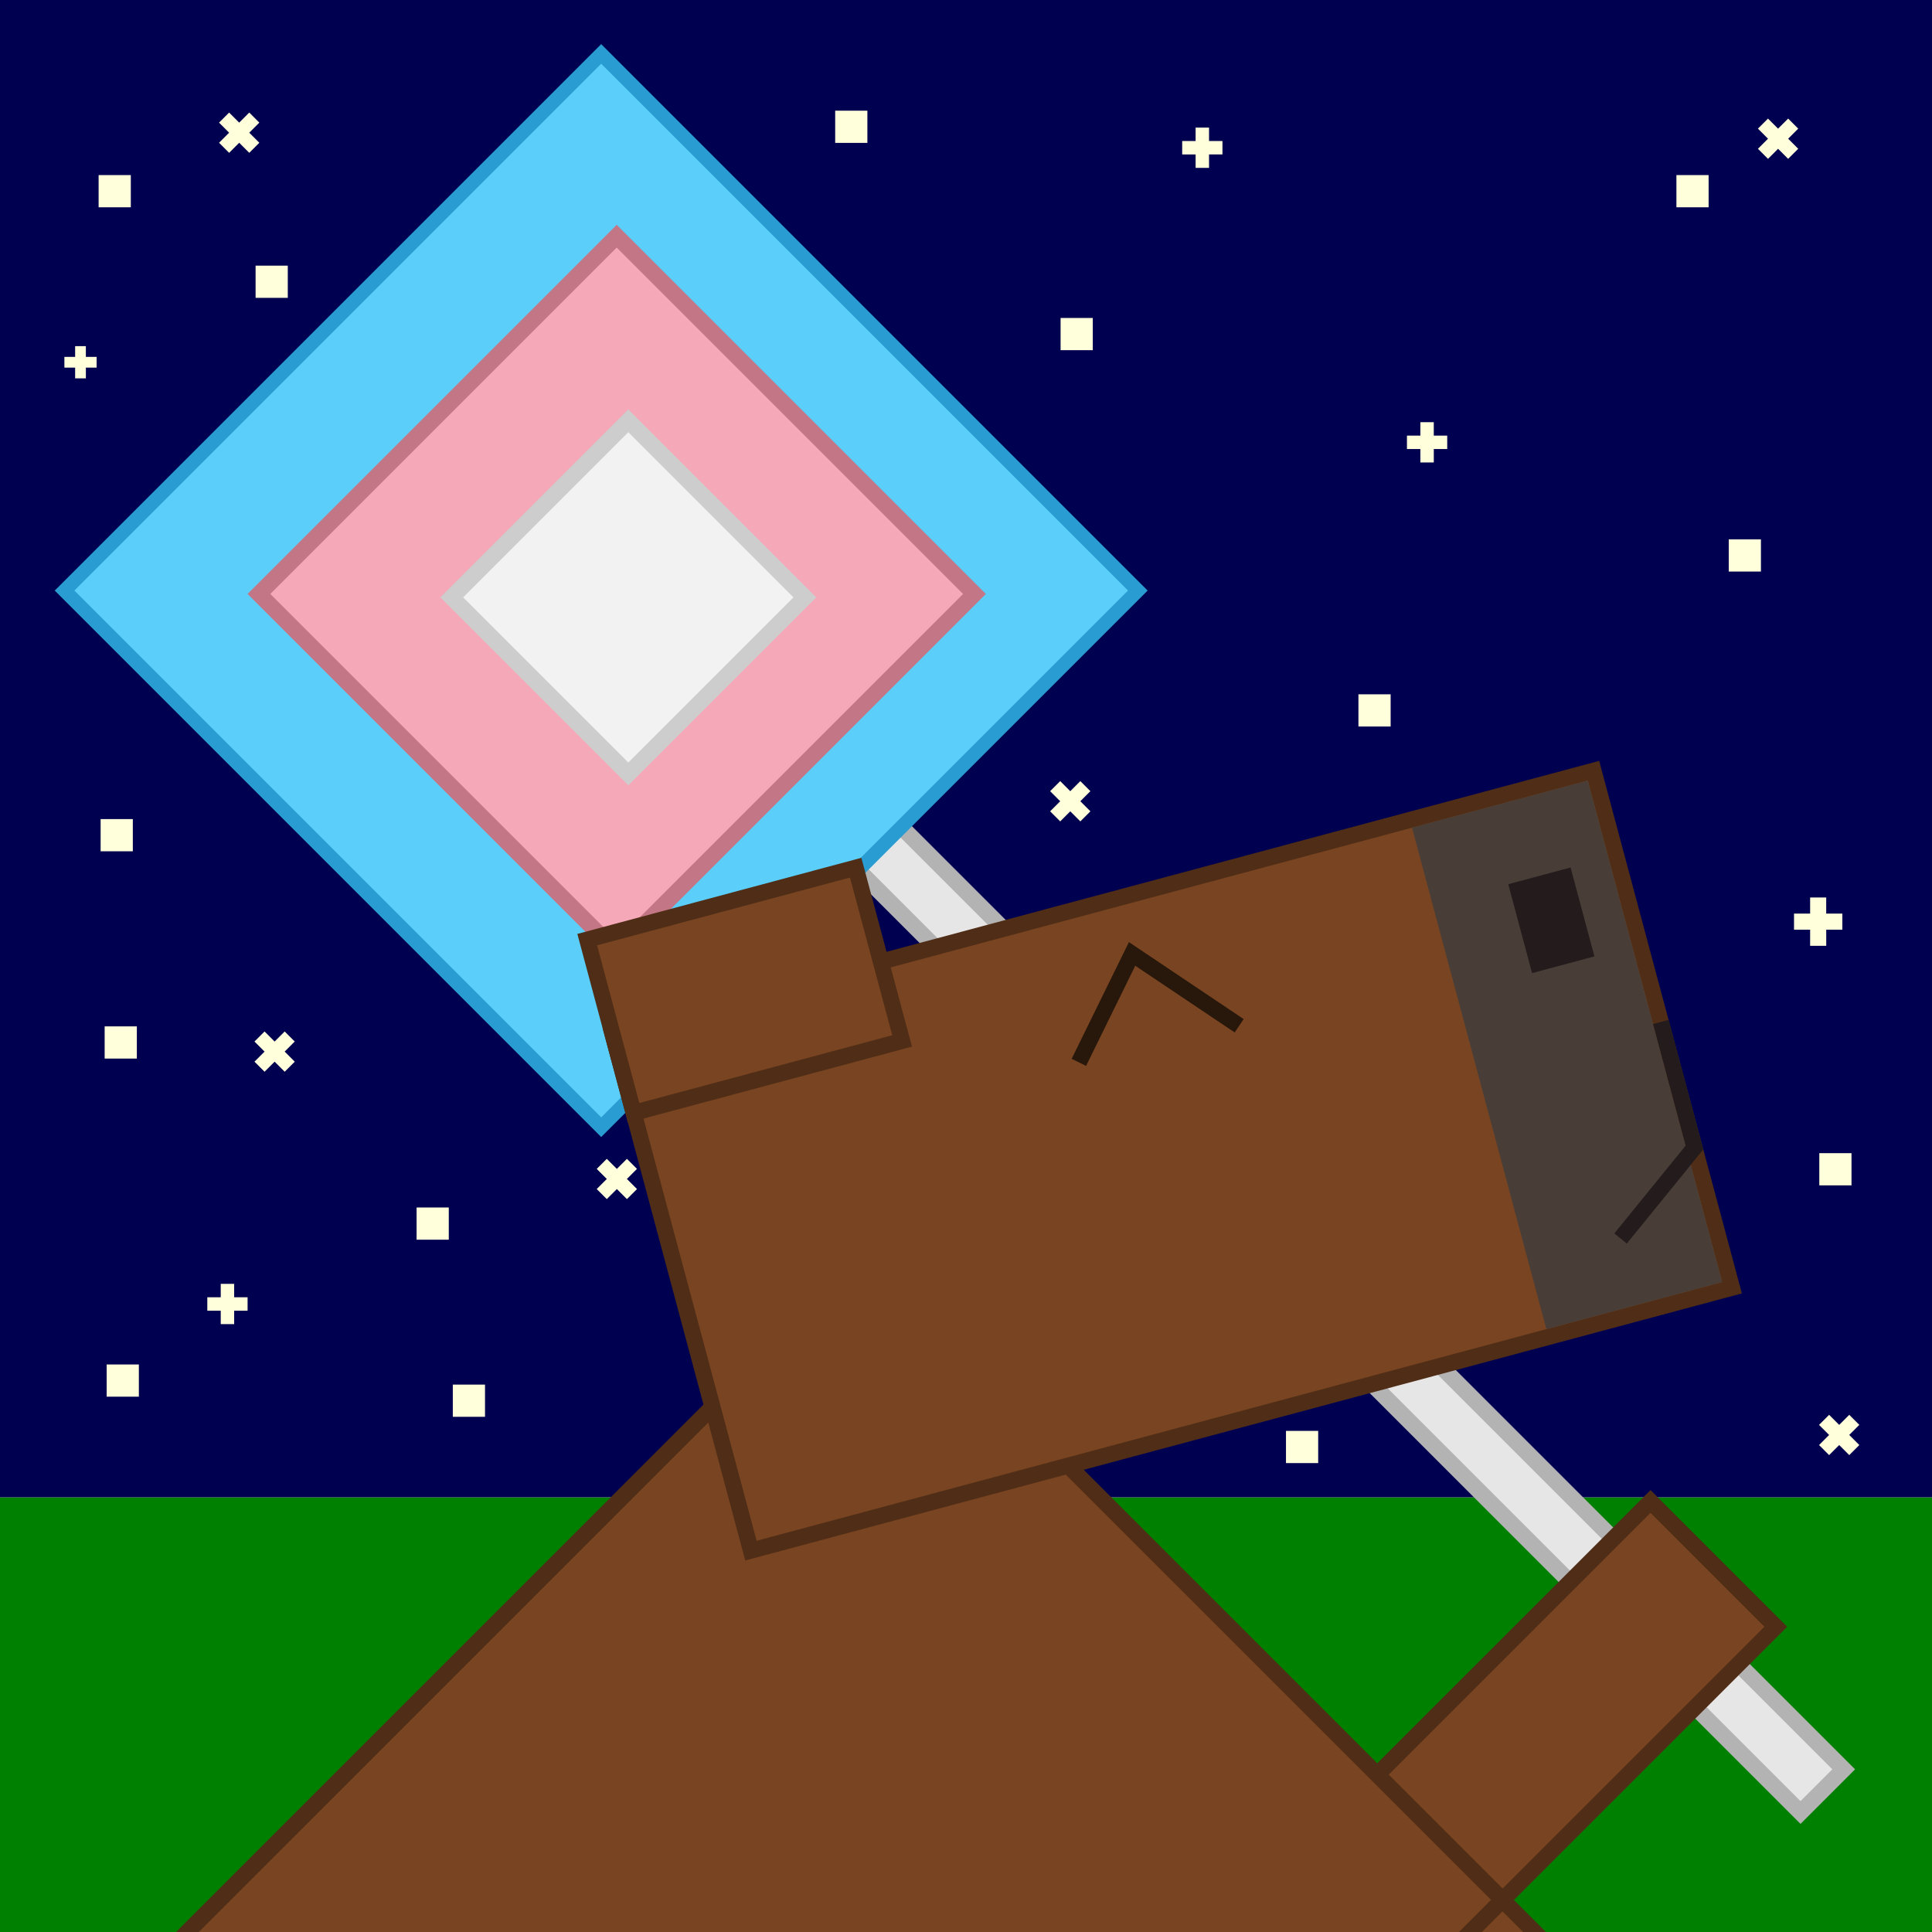
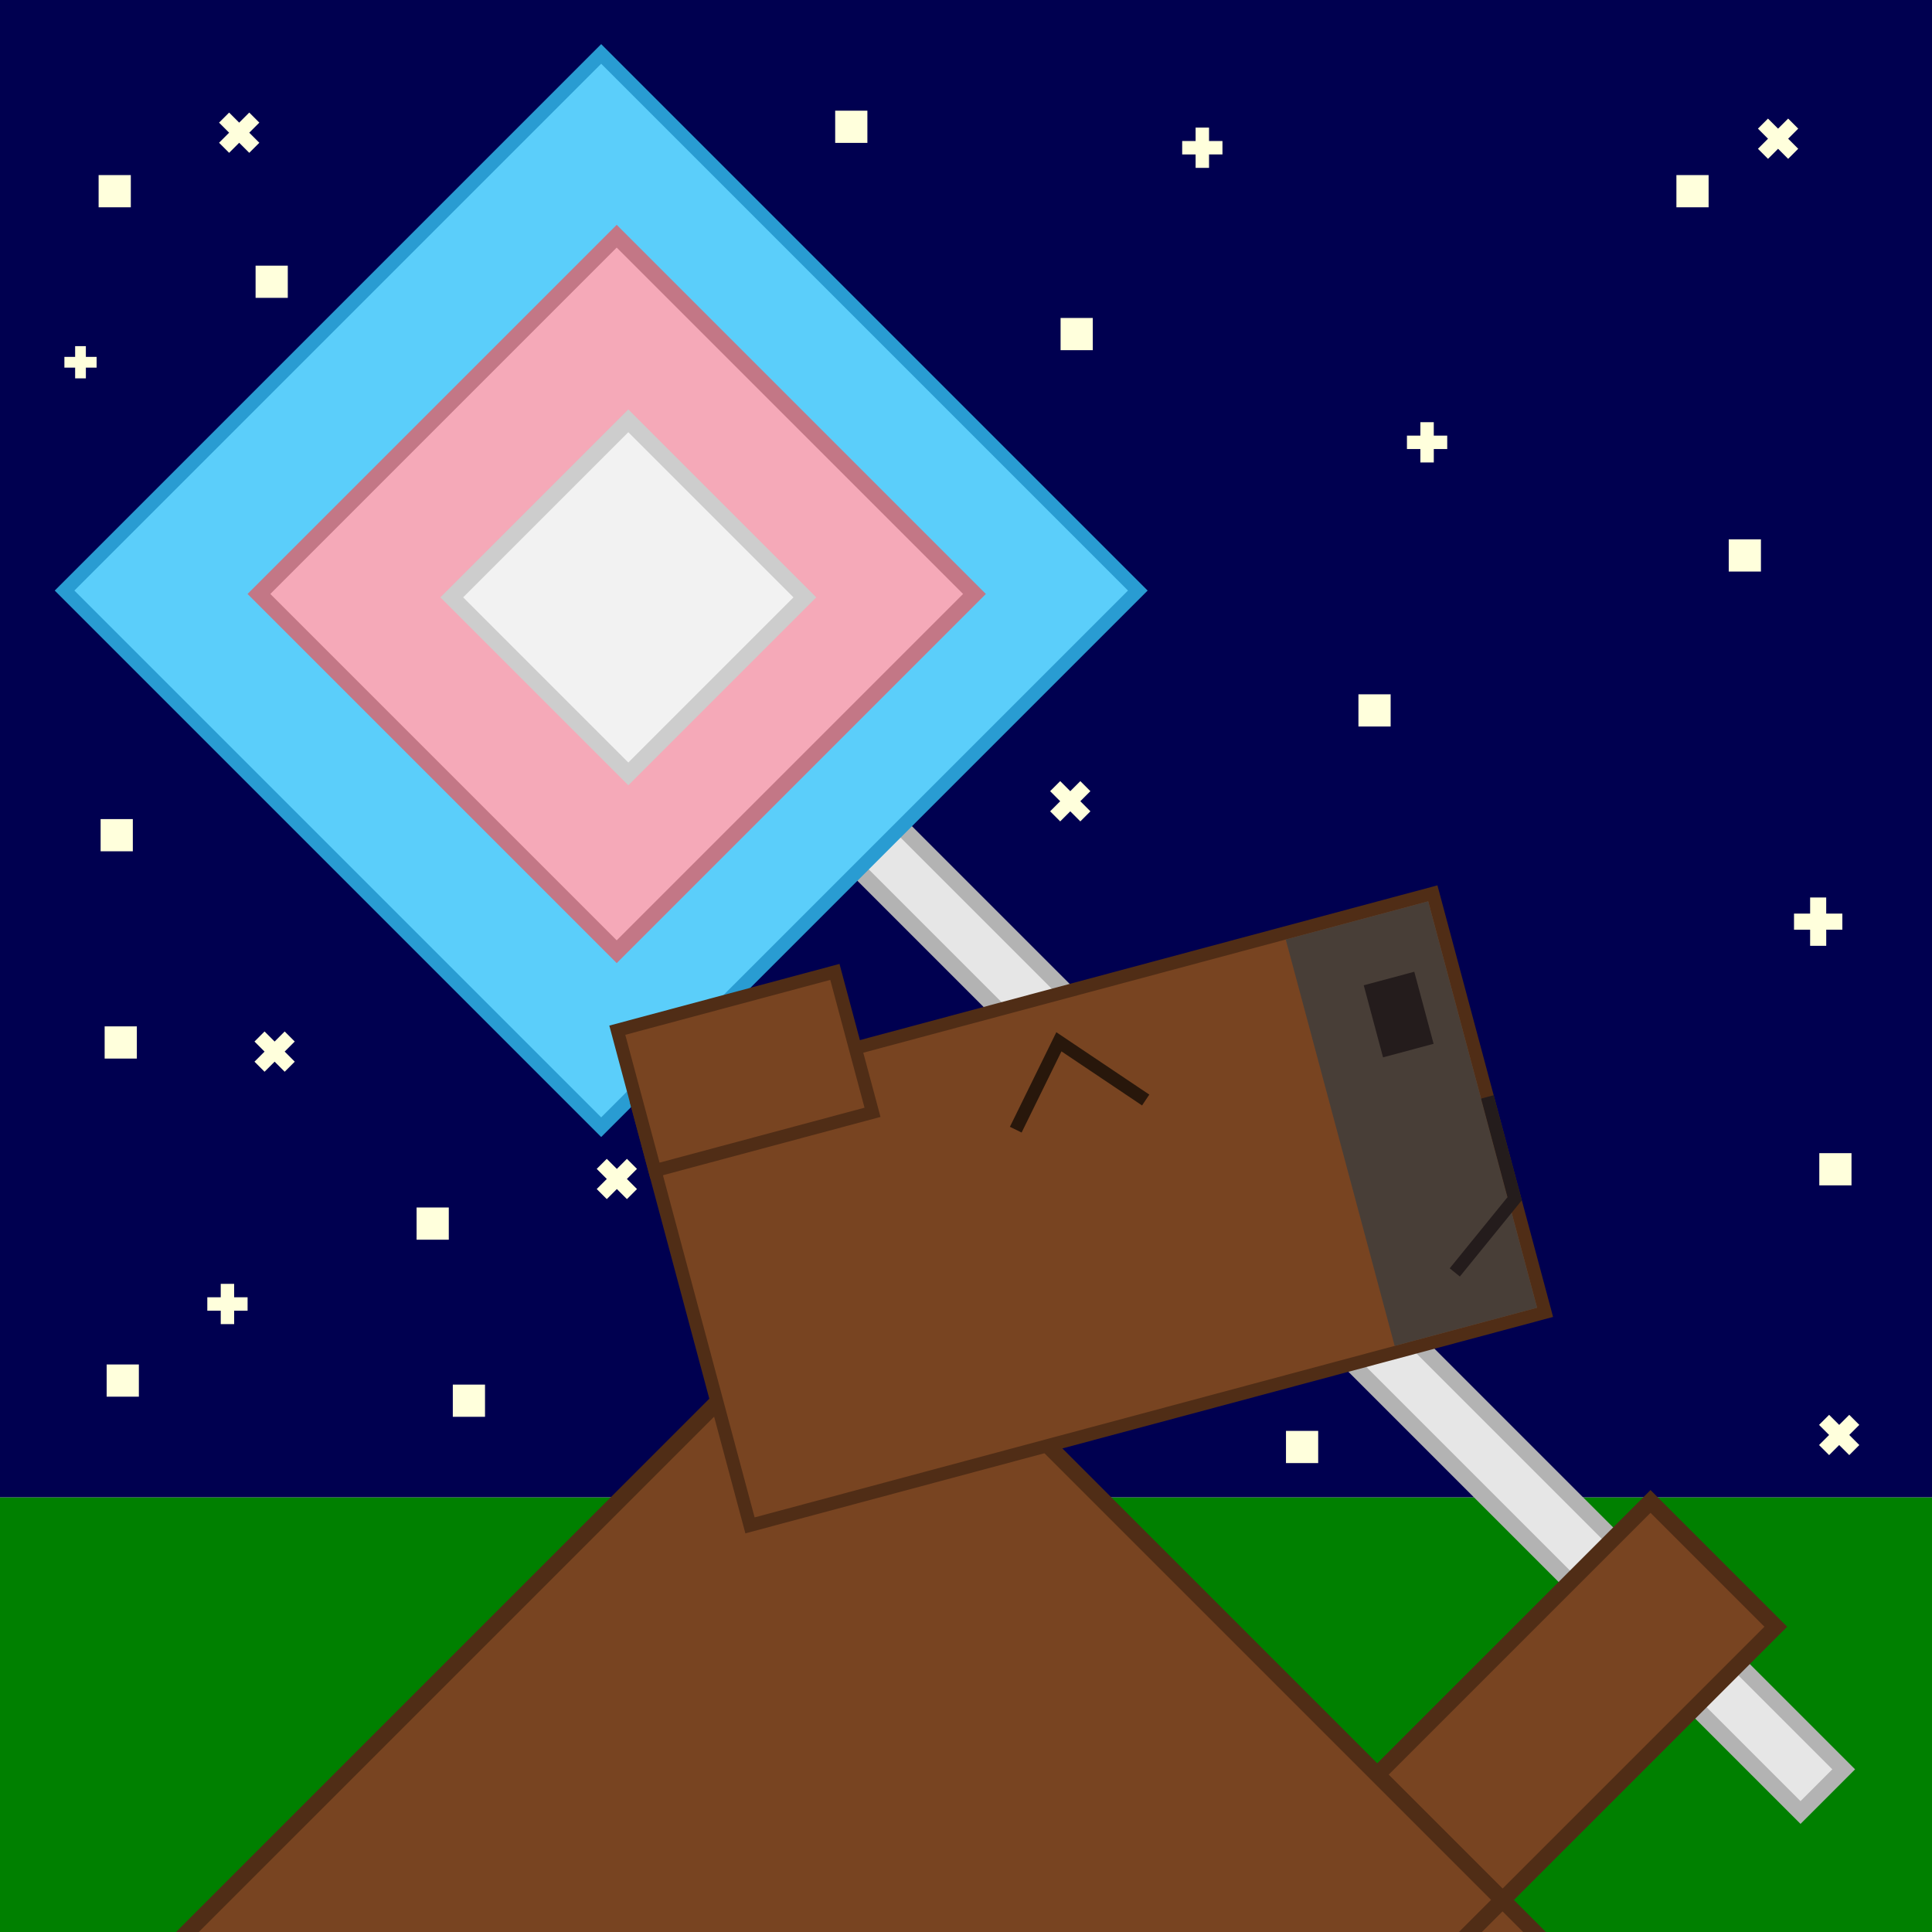
<svg xmlns="http://www.w3.org/2000/svg" width="120" height="120" viewBox="0 0 120 120" version="1.1" id="svg5">
  <defs id="defs2">
    <clipPath clipPathUnits="userSpaceOnUse" id="clipPath12006">
      <rect style="fill:#ffffdc;fill-opacity:1;stroke:none;stroke-width:1;stroke-miterlimit:4;stroke-dasharray:none;stroke-opacity:1" id="rect12008" width="120" height="120" x="6.403" y="-2.735" />
    </clipPath>
  </defs>
  <g id="layer4">
    <rect style="fill:#008000;fill-opacity:1;stroke:none;stroke-width:0.383;stroke-miterlimit:4;stroke-dasharray:none;stroke-opacity:1" id="rect6372" width="120" height="27" x="-8.9698045e-09" y="93" />
    <rect style="fill:#000050;fill-opacity:1;stroke:none;stroke-width:0.931;stroke-miterlimit:4;stroke-dasharray:none;stroke-opacity:1" id="rect6622" width="120" height="93" x="-8.9698045e-09" y="0" />
    <rect style="fill:#ffffdc;fill-opacity:1;stroke:none;stroke-width:1.029;stroke-miterlimit:4;stroke-dasharray:none;stroke-opacity:1" id="rect7481-6" width="2" height="2" x="6.5" y="63.75" />
    <rect style="fill:#ffffdc;fill-opacity:1;stroke:none;stroke-width:1.029;stroke-miterlimit:4;stroke-dasharray:none;stroke-opacity:1" id="rect7481-6-0" width="2" height="2" x="28.125" y="86" />
    <rect style="fill:#ffffdc;fill-opacity:1;stroke:none;stroke-width:1.029;stroke-miterlimit:4;stroke-dasharray:none;stroke-opacity:1" id="rect7481-6-27-9" width="2" height="2" x="6.625" y="84.75" />
    <rect style="fill:#ffffdc;fill-opacity:1;stroke:none;stroke-width:1.029;stroke-miterlimit:4;stroke-dasharray:none;stroke-opacity:1" id="rect7481-6-27-9-3-6-0-6" width="2" height="2" x="65.875" y="19.75" />
    <rect style="fill:#ffffdc;fill-opacity:1;stroke:none;stroke-width:1.029;stroke-miterlimit:4;stroke-dasharray:none;stroke-opacity:1" id="rect7481-6-27-9-3-6-0-2" width="2" height="2" x="104.125" y="10.875" />
    <rect style="fill:#ffffdc;fill-opacity:1;stroke:none;stroke-width:1.029;stroke-miterlimit:4;stroke-dasharray:none;stroke-opacity:1" id="rect7481-6-27-9-3-6-0-61" width="2" height="2" x="107.375" y="33.5" />
    <rect style="fill:#ffffdc;fill-opacity:1;stroke:none;stroke-width:1.029;stroke-miterlimit:4;stroke-dasharray:none;stroke-opacity:1" id="rect7481-6-27-9-3-6-0-8" width="2" height="2" x="84.375" y="43.125" />
    <rect style="fill:#ffffdc;fill-opacity:1;stroke:none;stroke-width:1.029;stroke-miterlimit:4;stroke-dasharray:none;stroke-opacity:1" id="rect7481-6-27-9-3-6-0-9" width="2" height="2" x="113" y="71.625" />
    <rect style="fill:#ffffdc;fill-opacity:1;stroke:none;stroke-width:1.029;stroke-miterlimit:4;stroke-dasharray:none;stroke-opacity:1" id="rect7481-6-27-9-3-6-0-23-7-5" width="2" height="2" x="51.875" y="6.875" />
    <g id="g10363" transform="matrix(1.25,0,0,1.25,46.71892,1.554146)">
      <path id="rect7481-6-27-9-3-6-0-23-7-5-2" style="fill:#ffffdc;stroke-width:0.343" d="m 22.034,5.097 v 0.667 h -0.667 v 0.667 h 0.667 v 0.667 h 0.667 V 6.43 h 0.667 V 5.764 H 22.701 V 5.097 Z" />
    </g>
    <g id="g10363-1" transform="matrix(0.9374994,0.9374994,-0.9374994,0.9374994,68.92599,29.18763)">
      <path id="rect7481-6-27-9-3-6-0-23-7-5-2-2" style="fill:#ffffdc;stroke-width:0.343" d="m 55.8,6.803 v 0.667 h -0.667 v 0.667 h 0.667 v 0.667 h 0.667 V 8.137 h 0.667 V 7.47 H 56.466 V 6.803 Z" />
    </g>
    <g id="g10363-1-9" transform="matrix(0.9374994,0.9374994,-0.9374994,0.9374994,-28.2524,5.37646)">
      <path id="rect7481-6-27-9-3-6-0-23-7-5-2-2-3" style="fill:#ffffdc;stroke-width:0.343" d="m 55.8,6.803 v 0.667 h -0.667 v 0.667 h 0.667 v 0.667 h 0.667 V 8.137 h 0.667 V 7.47 H 56.466 V 6.803 Z" />
    </g>
    <g id="g10363-1-9-1" transform="matrix(1.25,0,0,1.25,-56.03943,71.23863)">
      <path id="rect7481-6-27-9-3-6-0-23-7-5-2-2-3-9" style="fill:#ffffdc;stroke-width:0.343" d="m 55.8,6.803 v 0.667 h -0.667 v 0.667 h 0.667 v 0.667 h 0.667 V 8.137 h 0.667 V 7.47 H 56.466 V 6.803 Z" />
    </g>
    <g id="g10363-1-9-1-1" transform="matrix(0.9374994,0.9374994,-0.9374994,0.9374994,-6.994999,13.28722)">
      <path id="rect7481-6-27-9-3-6-0-23-7-5-2-2-3-9-0" style="fill:#ffffdc;stroke-width:0.343" d="m 55.8,6.803 v 0.667 h -0.667 v 0.667 h 0.667 v 0.667 h 0.667 V 8.137 h 0.667 V 7.47 H 56.466 V 6.803 Z" />
    </g>
    <g id="g10363-1-9-1-4" transform="translate(-51.13312,14.6967)">
      <path id="rect7481-6-27-9-3-6-0-23-7-5-2-2-3-9-7" style="fill:#ffffdc;stroke-width:0.343" d="m 55.8,6.803 v 0.667 h -0.667 v 0.667 h 0.667 v 0.667 h 0.667 V 8.137 h 0.667 V 7.47 H 56.466 V 6.803 Z" />
    </g>
    <g id="g10363-1-9-1-4-8" transform="matrix(0.9374994,-0.9374994,0.9374994,0.9374994,-45.0839,53.55118)">
      <path id="rect7481-6-27-9-3-6-0-23-7-5-2-2-3-9-7-4" style="fill:#ffffdc;stroke-width:0.343" d="m 55.8,6.803 v 0.667 h -0.667 v 0.667 h 0.667 v 0.667 h 0.667 V 8.137 h 0.667 V 7.47 H 56.466 V 6.803 Z" />
    </g>
    <g id="g10363-3" transform="matrix(1.25,0,0,1.25,18.47195,17.71948)">
      <path id="rect7481-6-27-9-3-6-0-23-7-5-2-6" style="fill:#ffffdc;stroke-width:0.343" d="m 55.8,6.803 v 0.667 h -0.667 v 0.667 h 0.667 v 0.667 h 0.667 V 8.137 h 0.667 V 7.47 H 56.466 V 6.803 Z" />
    </g>
    <g id="g10363-3-6" transform="matrix(0.9374994,0.9374994,-0.9374994,0.9374994,21.16713,-10.17346)">
      <path id="rect7481-6-27-9-3-6-0-23-7-5-2-6-3" style="fill:#ffffdc;stroke-width:0.343" d="m 55.8,6.803 v 0.667 h -0.667 v 0.667 h 0.667 v 0.667 h 0.667 V 8.137 h 0.667 V 7.47 H 56.466 V 6.803 Z" />
    </g>
    <g id="g10363-3-3" transform="matrix(0.9374994,-0.9374994,0.9374994,0.9374994,50.49871,53.92487)">
      <path id="rect7481-6-27-9-3-6-0-23-7-5-2-6-6" style="fill:#ffffdc;stroke-width:0.343" d="m 55.8,6.803 v 0.667 h -0.667 v 0.667 h 0.667 v 0.667 h 0.667 V 8.137 h 0.667 V 7.47 H 56.466 V 6.803 Z" />
    </g>
    <g id="g10363-3-5" transform="matrix(1.5,0,0,1.5,28.7303,45.54037)">
      <path id="rect7481-6-27-9-3-6-0-23-7-5-2-6-0" style="fill:#ffffdc;stroke-width:0.343" d="m 55.8,6.803 v 0.667 h -0.667 v 0.667 h 0.667 v 0.667 h 0.667 V 8.137 h 0.667 V 7.47 H 56.466 V 6.803 Z" />
    </g>
    <rect style="fill:#ffffdc;fill-opacity:1;stroke:none;stroke-width:1.029;stroke-miterlimit:4;stroke-dasharray:none;stroke-opacity:1" id="rect7481-6-27-9-3-6-0-23-7-5-9" width="2" height="2" x="79.875" y="88.875" />
    <rect style="fill:#ffffdc;fill-opacity:1;stroke:none;stroke-width:1.029;stroke-miterlimit:4;stroke-dasharray:none;stroke-opacity:1" id="rect7481-6-1" width="2" height="2" x="25.875" y="75" />
    <rect style="fill:#ffffdc;fill-opacity:1;stroke:none;stroke-width:1.029;stroke-miterlimit:4;stroke-dasharray:none;stroke-opacity:1" id="rect7481-6-2" width="2" height="2" x="17.125" y="23.375" />
    <rect style="fill:#ffffdc;fill-opacity:1;stroke:none;stroke-width:1.029;stroke-miterlimit:4;stroke-dasharray:none;stroke-opacity:1" id="rect7481-5" width="2" height="2" x="15.875" y="16.5" />
    <rect style="fill:#ffffdc;fill-opacity:1;stroke:none;stroke-width:1.029;stroke-miterlimit:4;stroke-dasharray:none;stroke-opacity:1" id="rect7481-5-5" width="2" height="2" x="6.125" y="10.875" />
    <rect style="fill:#ffffdc;fill-opacity:1;stroke:none;stroke-width:1.029;stroke-miterlimit:4;stroke-dasharray:none;stroke-opacity:1" id="rect7481-5-5-9" width="2" height="2" x="6.25" y="50.875" />
    <rect style="fill:#ffffdc;fill-opacity:1;stroke:none;stroke-width:1.029;stroke-miterlimit:4;stroke-dasharray:none;stroke-opacity:1" id="rect7481-5-3" width="2" height="2" x="19.375" y="21.125" />
  </g>
  <g id="layer2">
    <rect style="fill:#e6e6e6;stroke:#b3b3b3;stroke-width:1;stroke-miterlimit:4;stroke-dasharray:none;fill-opacity:1" id="rect5572" width="3.794" height="82.993" x="-0.527" y="75.69" transform="rotate(-45)" />
    <g id="g6345" transform="rotate(-45,43.94217,26.39223)">
      <rect style="fill:#5bcefa;fill-opacity:1;stroke:#299cd2;stroke-width:0.863;stroke-miterlimit:4;stroke-dasharray:none;stroke-opacity:1" id="rect5798" width="47.137" height="47.137" x="8.431" y="5.431" />
      <rect style="fill:#f5a9b8;fill-opacity:1;stroke:#c37786;stroke-width:1;stroke-miterlimit:4;stroke-dasharray:none;stroke-opacity:1" id="rect5906" width="31.425" height="31.425" x="16.819" y="14.118" />
      <rect style="fill:#f2f2f2;stroke:#cdcdcd;stroke-width:1;stroke-miterlimit:4;stroke-dasharray:none;stroke-opacity:1" id="rect5908" width="15.507" height="15.507" x="25.139" y="22.736" />
    </g>
  </g>
  <g id="layer1">
    <g id="g5759" transform="translate(-6.403175,2.735281)" clip-path="url(#clipPath12006)">
      <rect style="fill:#784421;stroke:#502d16;stroke-width:1;stroke-miterlimit:4;stroke-dasharray:none" id="rect890" width="11.005" height="24.005" x="-152.031" y="-10.995" transform="rotate(-135)" />
      <rect style="fill:#784421;stroke:#502d16;stroke-width:1;stroke-miterlimit:4;stroke-dasharray:none" id="rect662" width="99.125" height="56.352" x="-110.118" y="95.678" transform="rotate(-45)" />
      <rect style="fill:#784421;stroke:#502d16;stroke-width:1;stroke-miterlimit:4;stroke-dasharray:none" id="rect890-3" width="11.005" height="24.005" x="-22" y="152.031" transform="rotate(-45)" />
-       <g id="g5032" transform="rotate(-15,7.530544,92.33224)">
+       <g id="g5032" transform="matrix(0.7828206,-0.2097562,0.2097562,0.7828206,-9.162153,20.30032)">
        <g id="g5023">
          <rect style="fill:#784421;stroke:#502d16;stroke-width:1;stroke-miterlimit:4;stroke-dasharray:none" id="rect784" width="63.086" height="33.244" x="51.172" y="72.07" />
          <rect style="fill:#784421;stroke:#502d16;stroke-width:1;stroke-miterlimit:4;stroke-dasharray:none" id="rect890-3-6" width="11.141" height="17.263" x="66.025" y="-68.435" transform="rotate(90)" />
          <rect style="fill:#483e37;stroke:none;stroke-width:0.997;stroke-miterlimit:4;stroke-dasharray:none" id="rect1502" width="11.303" height="32.248" x="102.455" y="72.568" />
          <path style="fill:none;stroke:#28170b;stroke-width:1;stroke-linecap:butt;stroke-linejoin:miter;stroke-miterlimit:4;stroke-dasharray:none;stroke-opacity:1" d="m 78.696,81.292 4.936,-5.65 5.27,6.033" id="path1743" />
          <path style="fill:none;stroke:#241c1c;stroke-width:1px;stroke-linecap:butt;stroke-linejoin:miter;stroke-opacity:1" d="m 114.259,88.223 v 8.076 l -5.895,4.269" id="path2952" />
          <rect style="fill:#241c1c;stroke:#241c1c;stroke-width:1;stroke-miterlimit:4;stroke-dasharray:none" id="rect890-3-6-7" width="4.718" height="3.01" x="78.006" y="-110.83" transform="rotate(90)" />
        </g>
      </g>
    </g>
  </g>
</svg>
